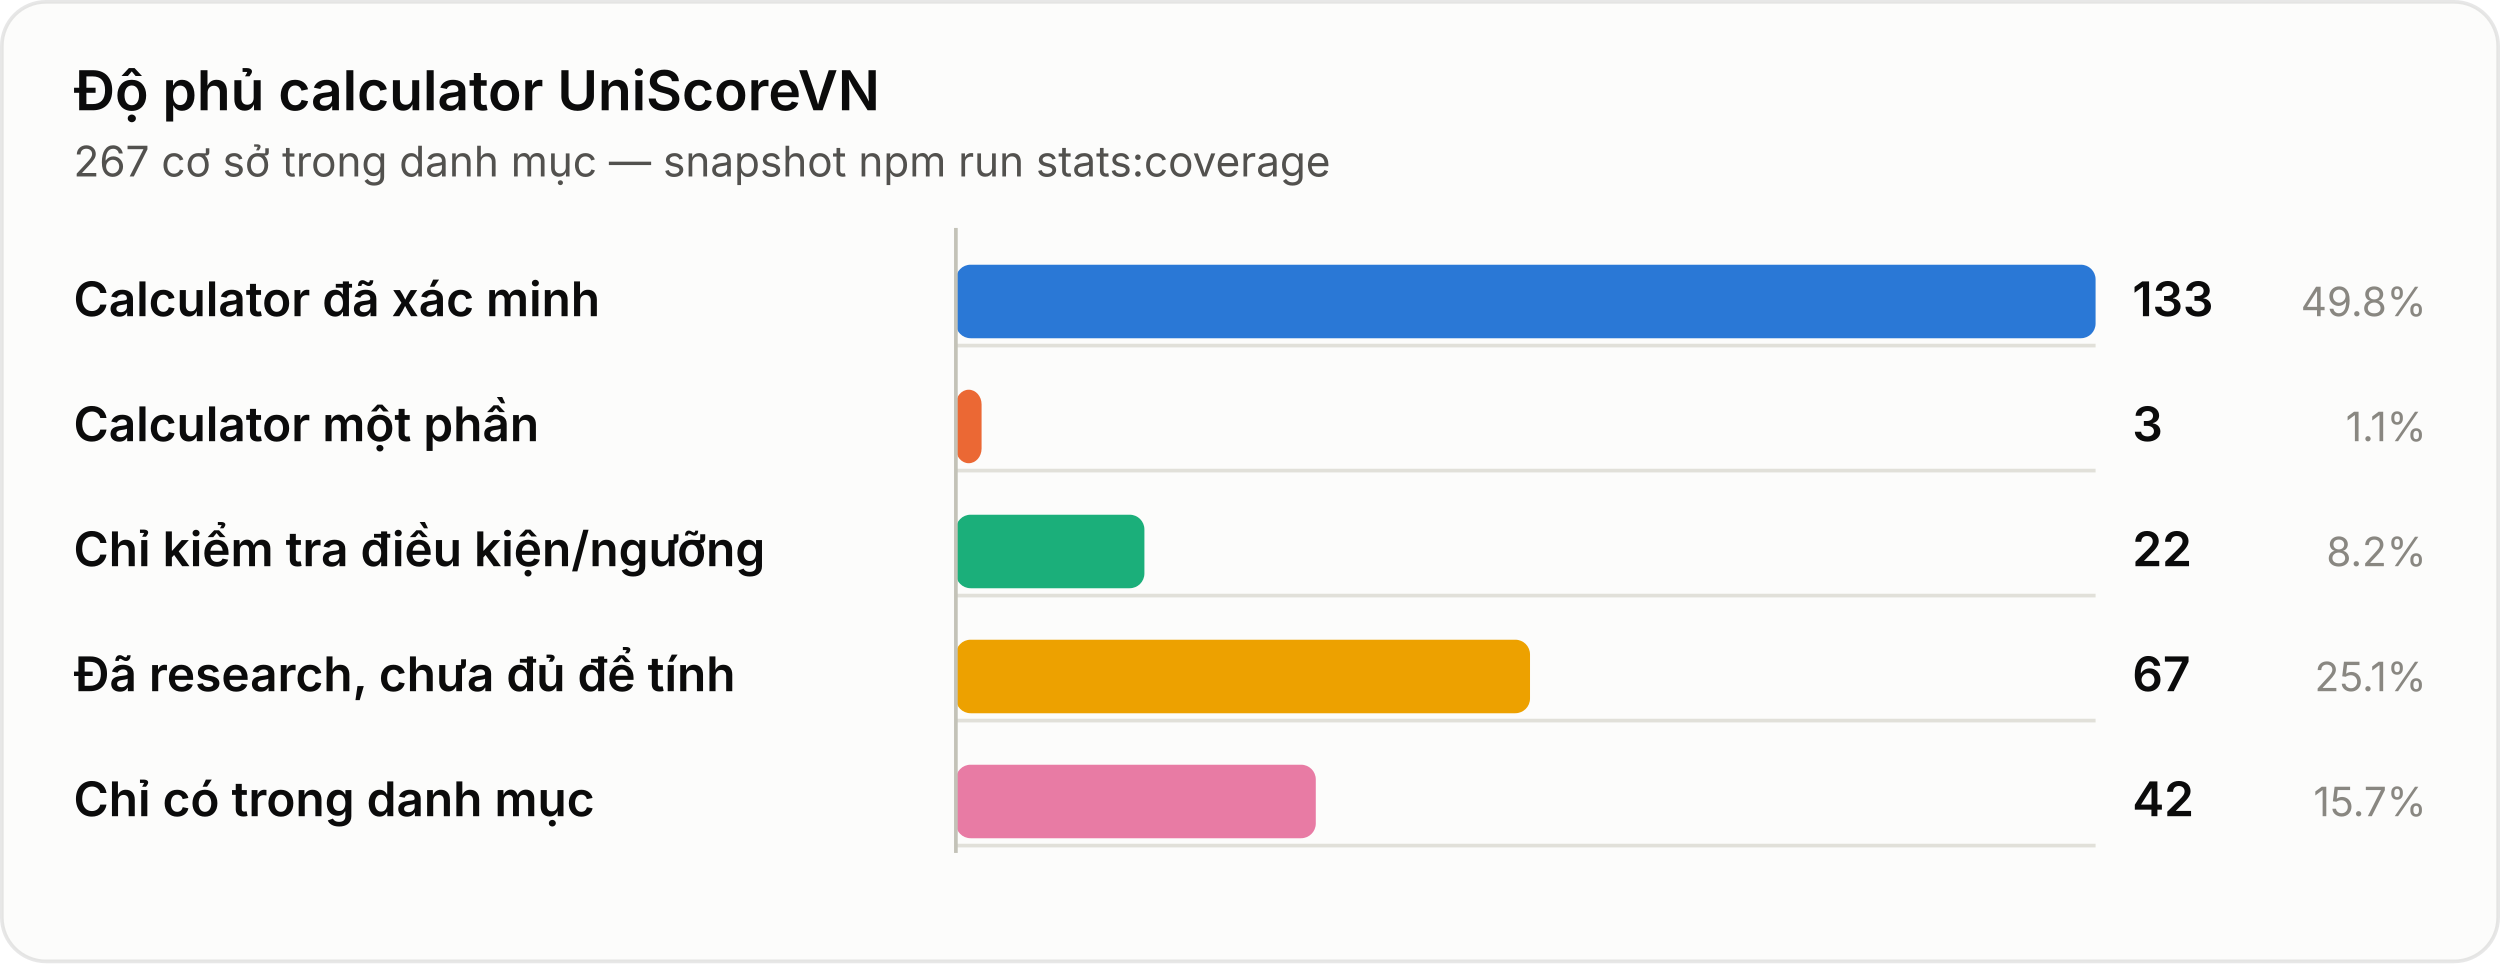
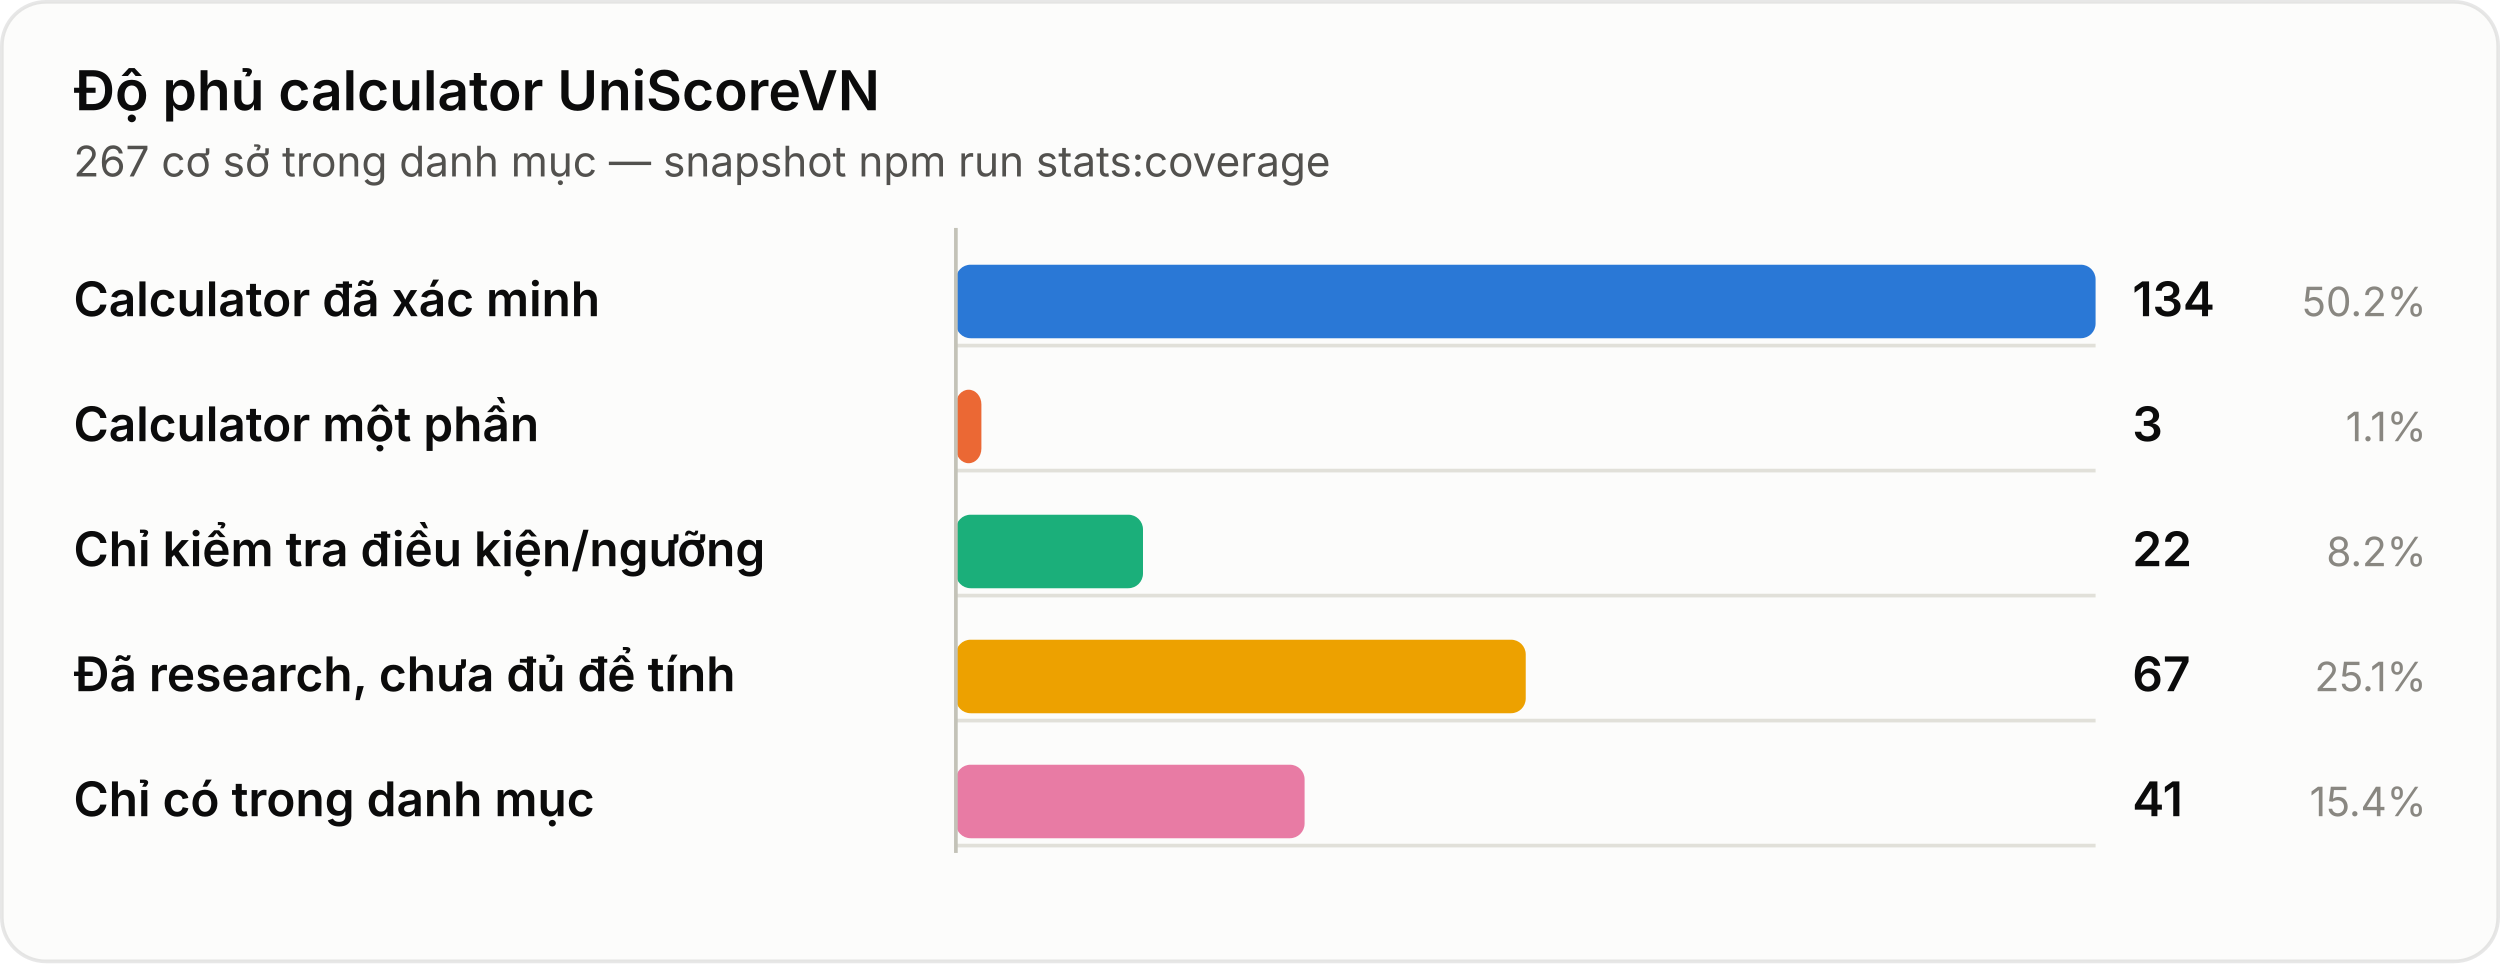
<svg xmlns="http://www.w3.org/2000/svg" width="680" height="262" viewBox="0 0 680 262" font-family="system-ui, -apple-system, Segoe UI, sans-serif">
  <rect x="0.5" y="0.5" width="679" height="261" rx="12" fill="#fcfcfb" stroke="rgba(11,11,11,0.10)" />
  <text x="20" y="30" font-size="15" font-weight="600" fill="#0b0b0b">Độ phủ calculator UniScoreVN</text>
  <text x="20" y="48" font-size="11.5" fill="#52514e">267 cơ sở trong danh mục — snapshot npm run stats:coverage</text>
  <g transform="translate(20, 10)">
    <text x="0" y="76" font-size="13" font-weight="600" fill="#0b0b0b">Calculator đã xác minh</text>
    <line x1="240" y1="84" x2="550" y2="84" stroke="#e1e0d9" stroke-width="1" />
    <rect x="240" y="62" width="310" height="20" rx="4" fill="#2a78d6" />
-     <text x="560" y="76" font-size="13" font-weight="600" fill="#0b0b0b" text-anchor="start">133</text>
-     <text x="640" y="76" font-size="11" fill="#898781" text-anchor="end">49.8%</text>
+     <text x="560" y="76" font-size="13" font-weight="600" fill="#0b0b0b" text-anchor="start">134</text>
+     <text x="640" y="76" font-size="11" fill="#898781" text-anchor="end">50.2%</text>
    <text x="0" y="110" font-size="13" font-weight="600" fill="#0b0b0b">Calculator một phần</text>
    <line x1="240" y1="118" x2="550" y2="118" stroke="#e1e0d9" stroke-width="1" />
-     <rect x="240" y="96" width="6.992" height="20" rx="4" fill="#eb6834" />
+     <rect x="240" y="96" width="6.94" height="20" rx="4" fill="#eb6834" />
    <text x="560" y="110" font-size="13" font-weight="600" fill="#0b0b0b" text-anchor="start">3</text>
    <text x="640" y="110" font-size="11" fill="#898781" text-anchor="end">1.1%</text>
    <text x="0" y="144" font-size="13" font-weight="600" fill="#0b0b0b">Chỉ kiểm tra điều kiện/ngưỡng</text>
    <line x1="240" y1="152" x2="550" y2="152" stroke="#e1e0d9" stroke-width="1" />
-     <rect x="240" y="130" width="51.278" height="20" rx="4" fill="#1baf7a" />
+     <rect x="240" y="130" width="50.896" height="20" rx="4" fill="#1baf7a" />
    <text x="560" y="144" font-size="13" font-weight="600" fill="#0b0b0b" text-anchor="start">22</text>
    <text x="640" y="144" font-size="11" fill="#898781" text-anchor="end">8.2%</text>
    <text x="0" y="178" font-size="13" font-weight="600" fill="#0b0b0b">Đã research, chưa đủ để tính</text>
    <line x1="240" y1="186" x2="550" y2="186" stroke="#e1e0d9" stroke-width="1" />
-     <rect x="240" y="164" width="156.165" height="20" rx="4" fill="#eda100" />
+     <rect x="240" y="164" width="155" height="20" rx="4" fill="#eda100" />
    <text x="560" y="178" font-size="13" font-weight="600" fill="#0b0b0b" text-anchor="start">67</text>
    <text x="640" y="178" font-size="11" fill="#898781" text-anchor="end">25.1%</text>
    <text x="0" y="212" font-size="13" font-weight="600" fill="#0b0b0b">Chỉ có trong danh mục</text>
    <line x1="240" y1="220" x2="550" y2="220" stroke="#e1e0d9" stroke-width="1" />
-     <rect x="240" y="198" width="97.895" height="20" rx="4" fill="#e87ba4" />
-     <text x="560" y="212" font-size="13" font-weight="600" fill="#0b0b0b" text-anchor="start">42</text>
-     <text x="640" y="212" font-size="11" fill="#898781" text-anchor="end">15.7%</text>
+     <rect x="240" y="198" width="94.851" height="20" rx="4" fill="#e87ba4" />
+     <text x="560" y="212" font-size="13" font-weight="600" fill="#0b0b0b" text-anchor="start">41</text>
+     <text x="640" y="212" font-size="11" fill="#898781" text-anchor="end">15.4%</text>
    <line x1="240" y1="52" x2="240" y2="222" stroke="#c3c2b7" stroke-width="1" />
  </g>
</svg>
